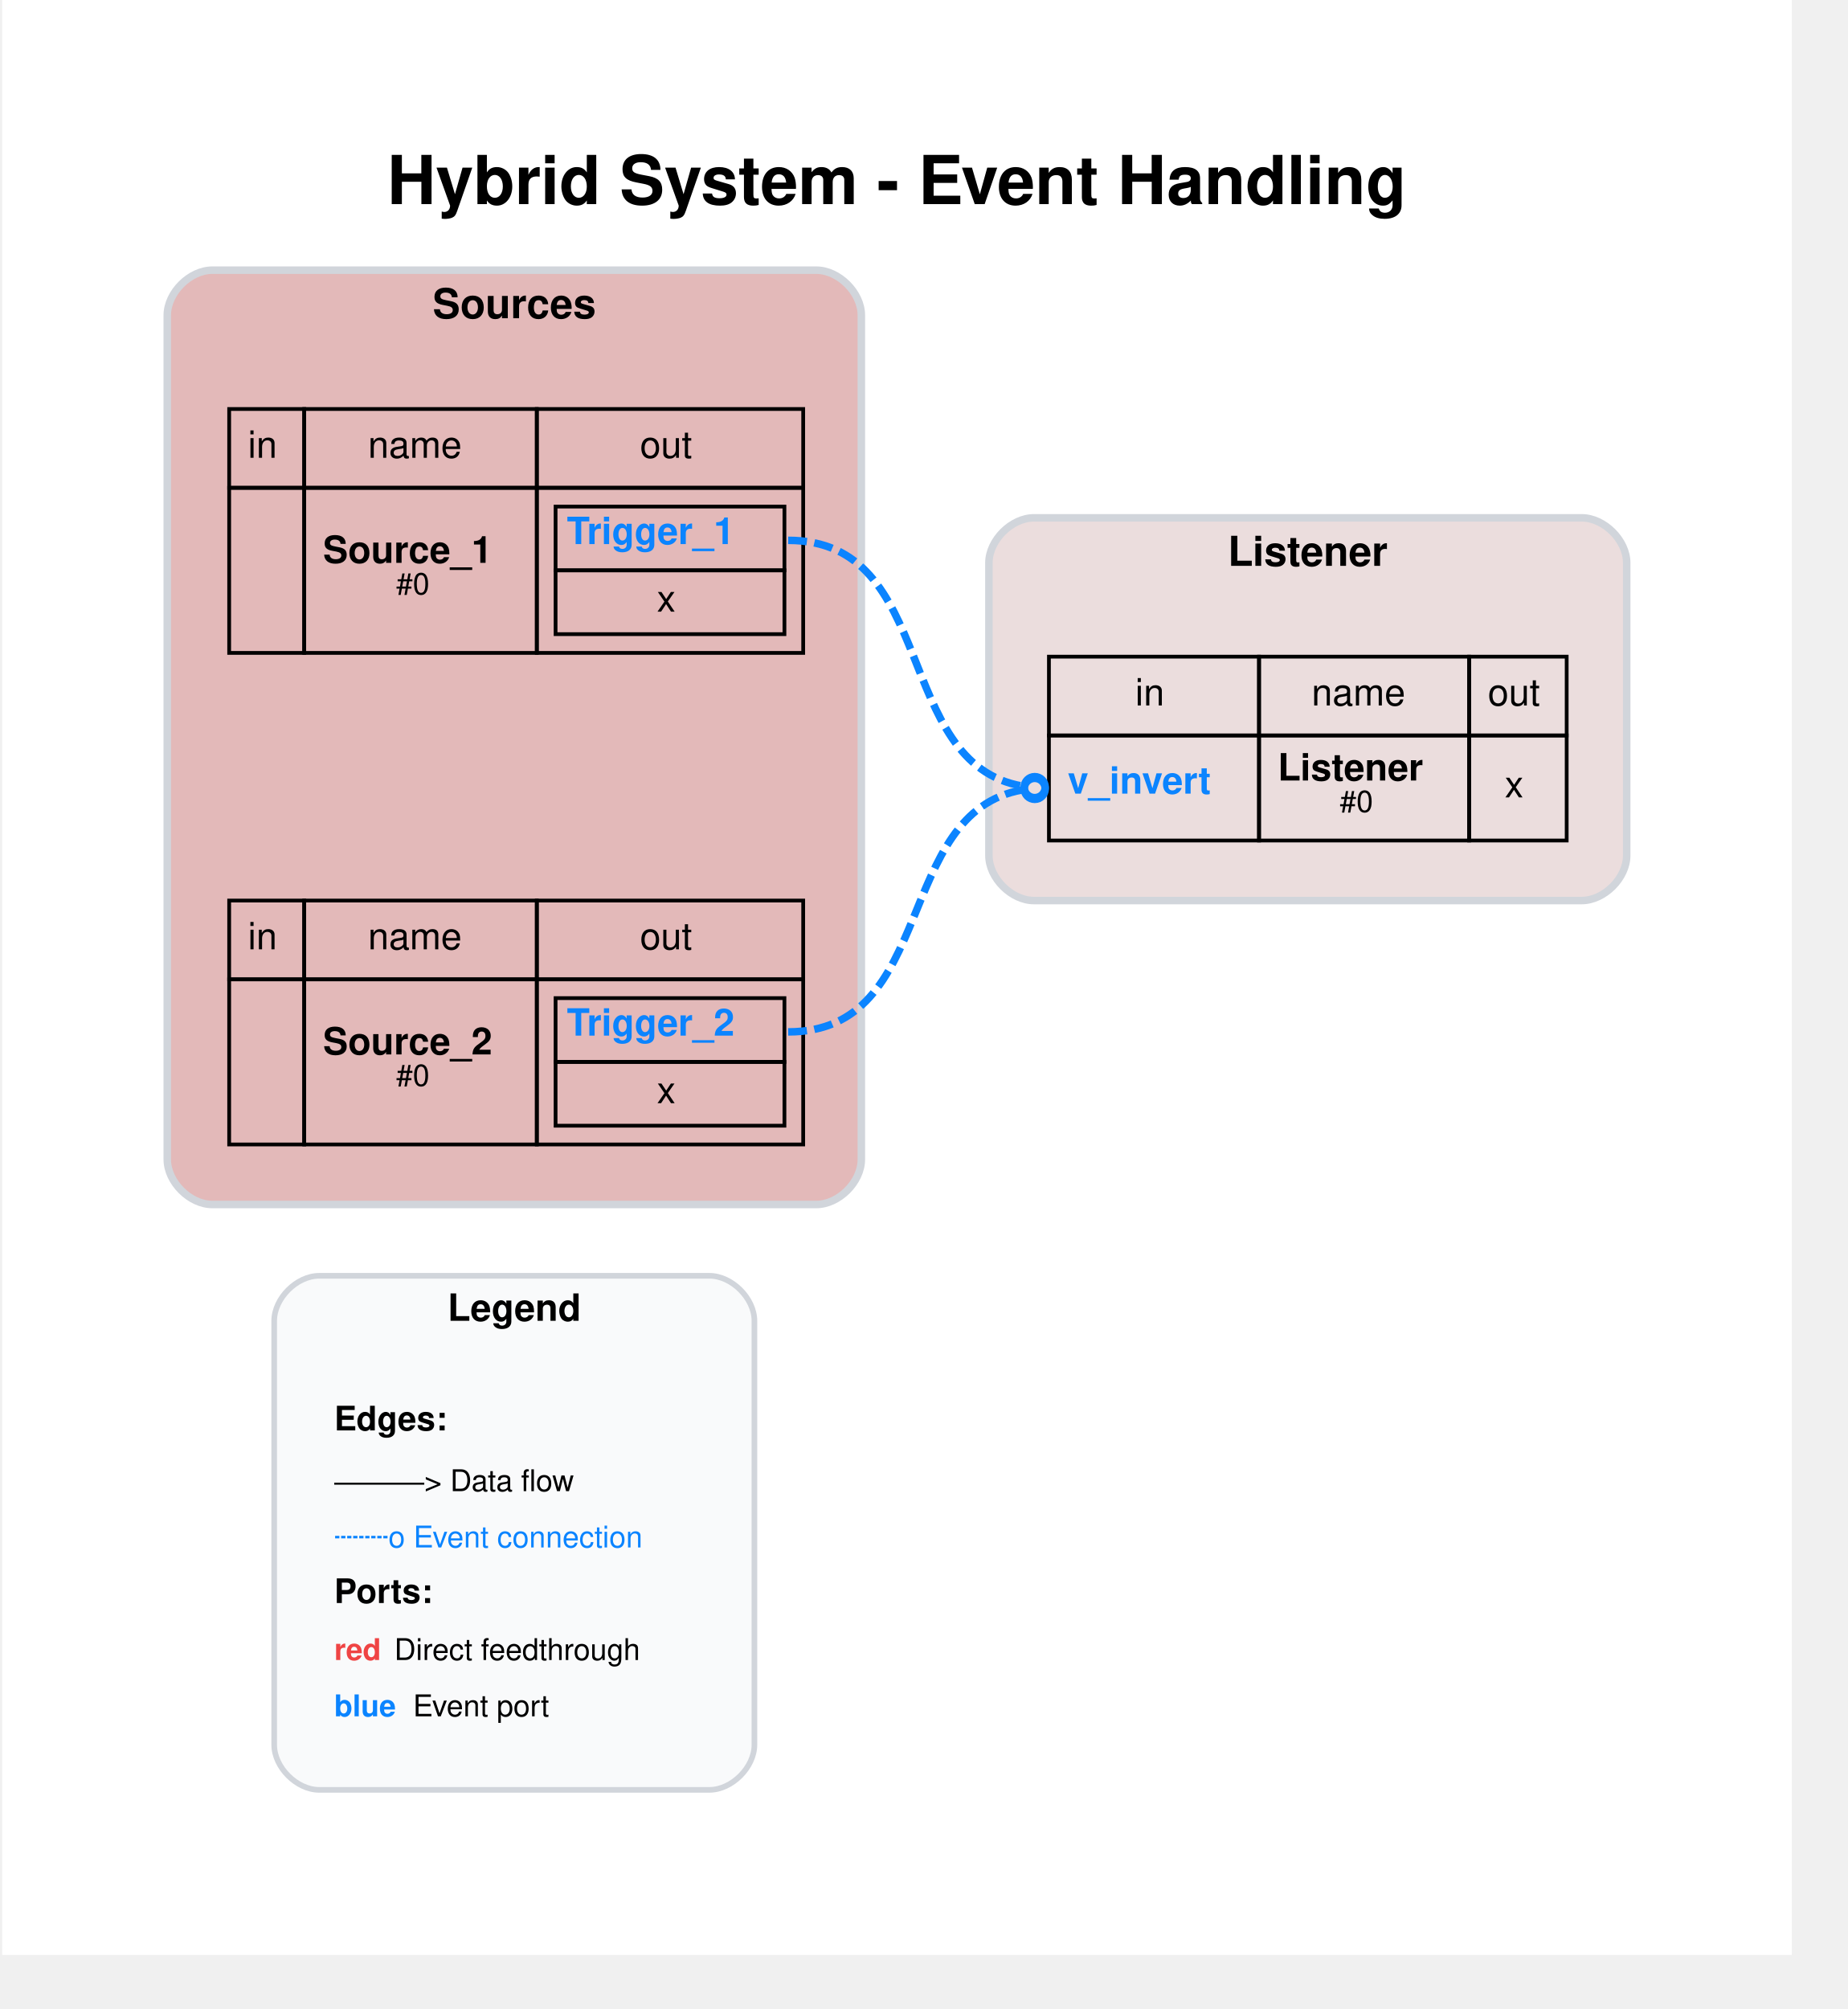
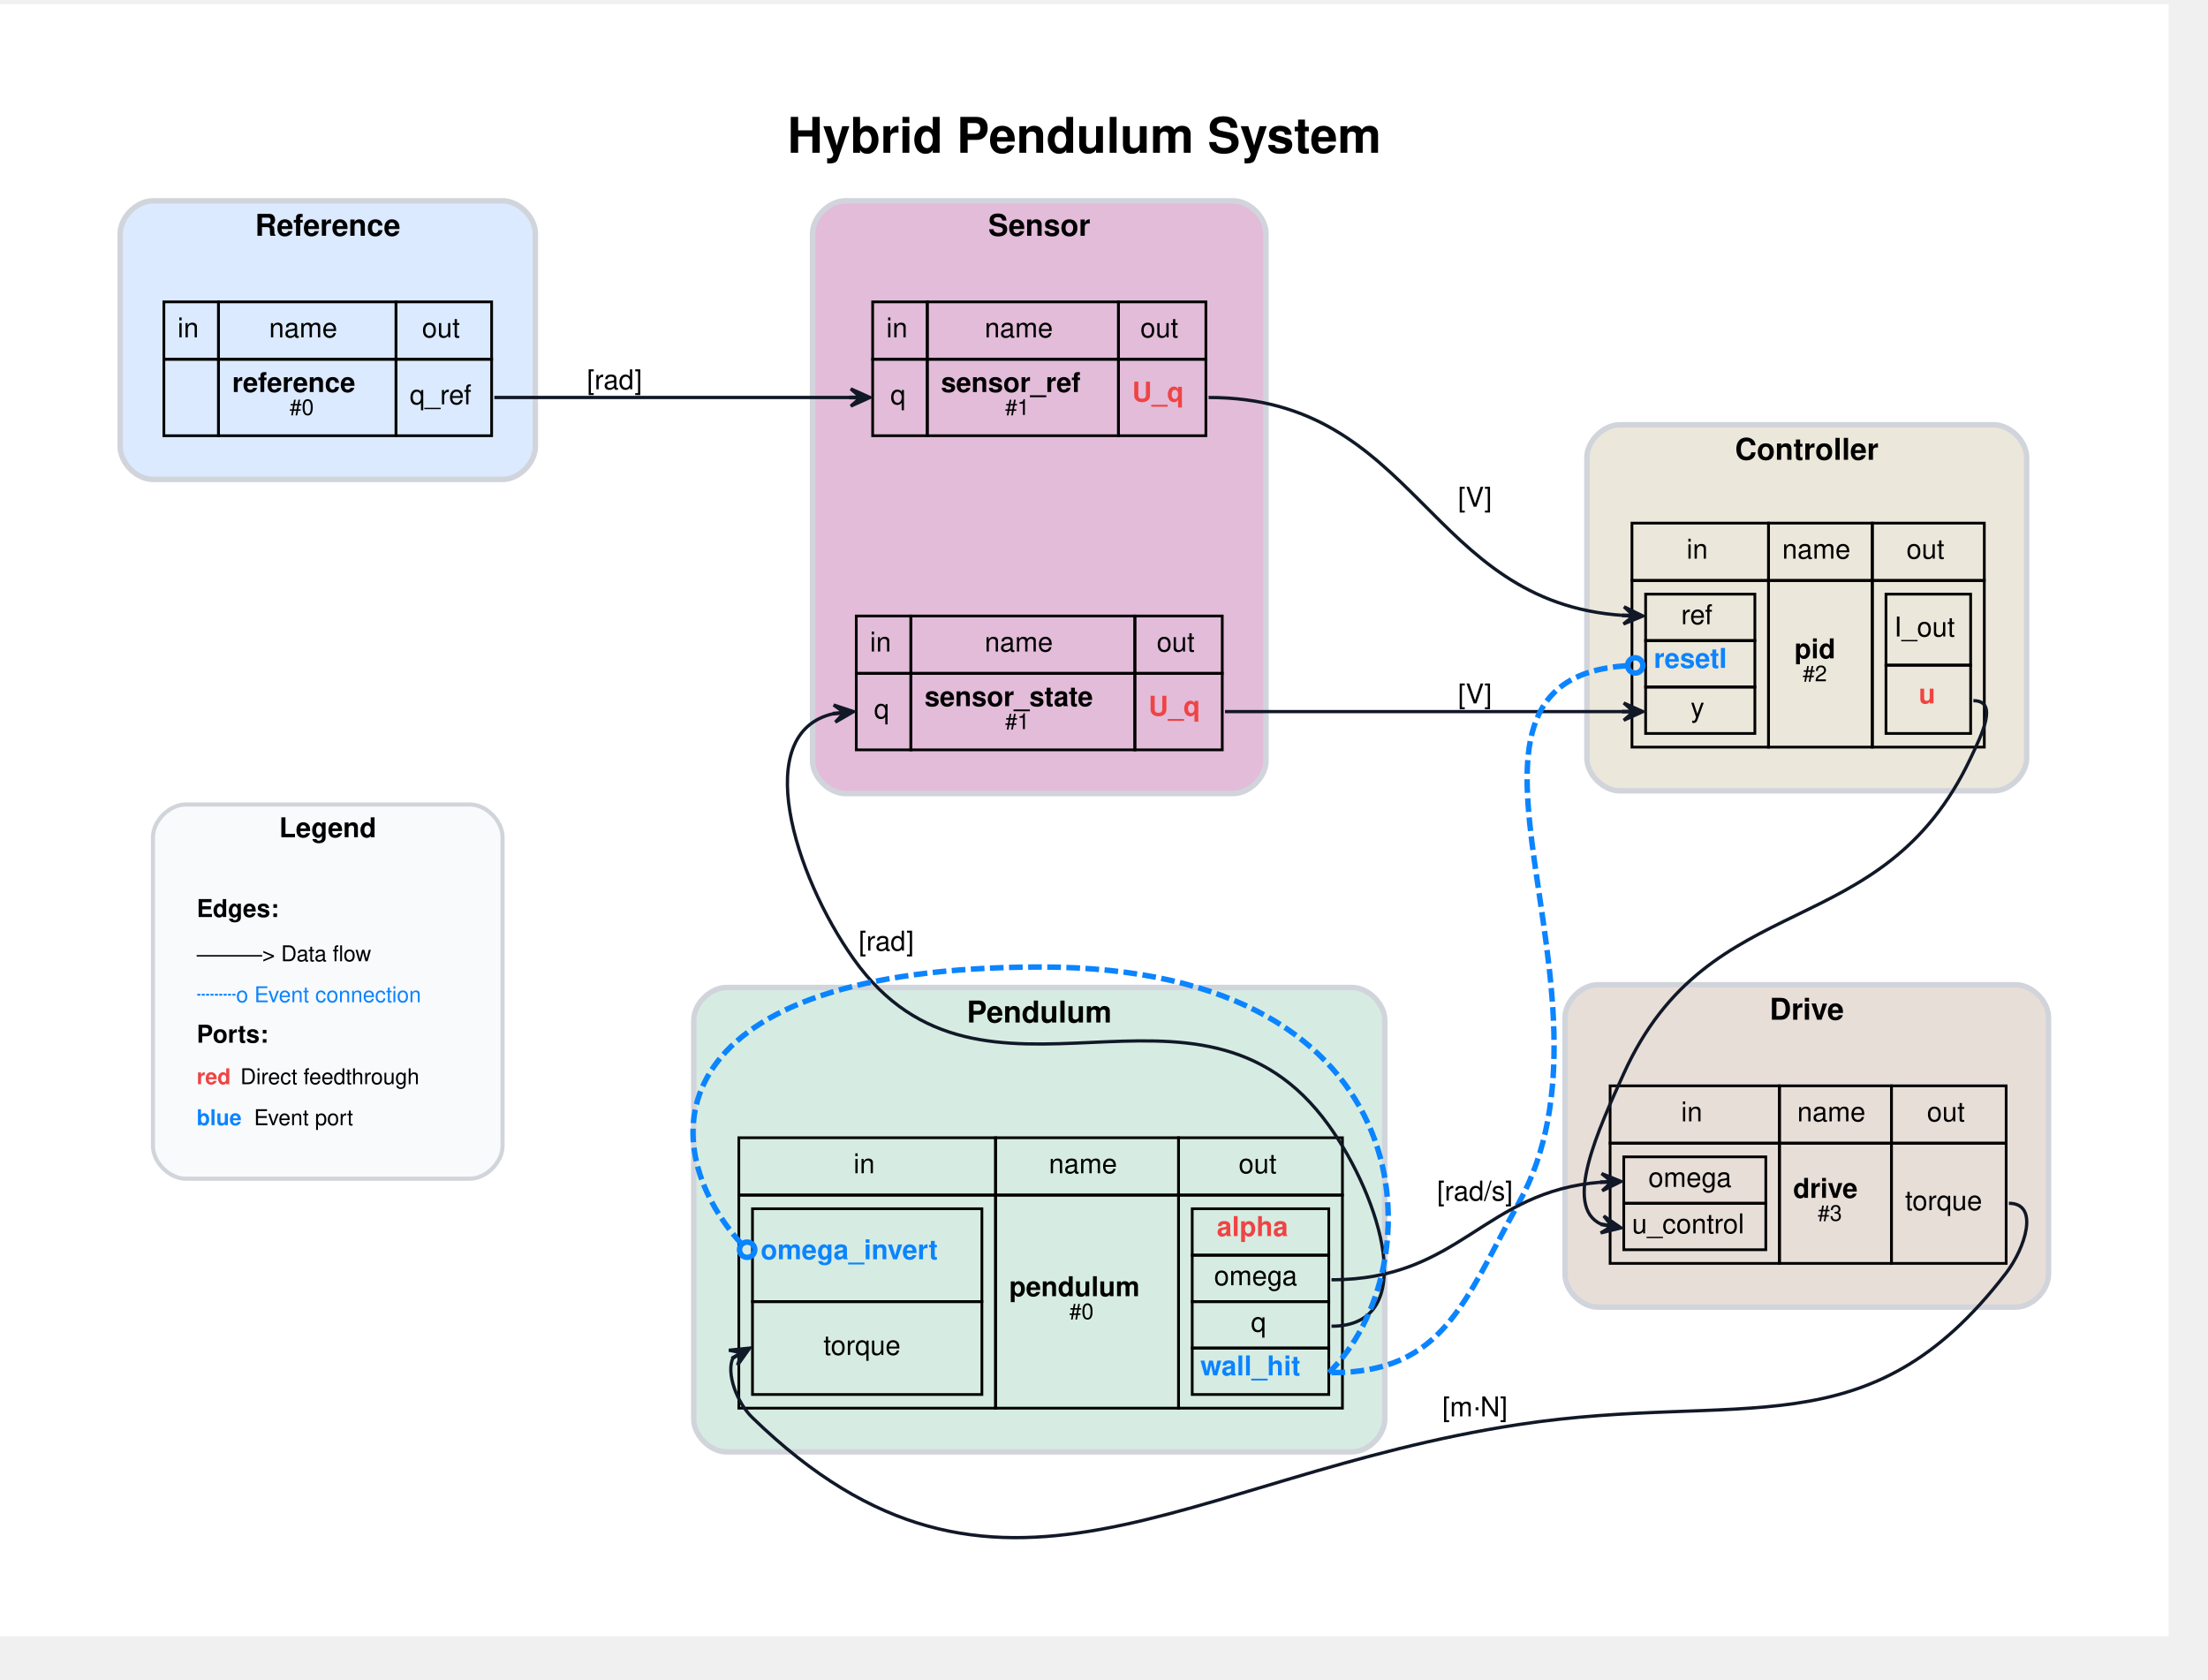
- <svg xmlns="http://www.w3.org/2000/svg" width="506pt" height="550pt" viewBox="14.40 14.40 491.40 535.40">
-   <g id="graph0" class="graph" transform="scale(1 1) rotate(0) translate(50.4 499.4)">
-     <polygon fill="white" stroke="transparent" points="-36,36 -36,-485 441,-485 441,36 -36,36" />
-     <text text-anchor="middle" x="202.5" y="-430.6" font-family="Helvetica,sans-Serif" font-weight="bold" font-size="18.00">Hybrid System - Event Handling</text>
+ <svg xmlns="http://www.w3.org/2000/svg" width="823pt" height="626pt" viewBox="14.40 14.40 808.40 611.87">
+   <g id="graph0" class="graph" transform="scale(1 1) rotate(0) translate(50.4 575.87)">
+     <polygon fill="white" stroke="transparent" points="-36,36 -36,-561.47 758,-561.47 758,36 -36,36" />
+     <text text-anchor="middle" x="361" y="-507.07" font-family="Helvetica,sans-Serif" font-weight="bold" font-size="18.00">Hybrid Pendulum System</text>
    <g id="clust1" class="cluster">
-       <path fill="#f9fafb" stroke="#d1d5db" stroke-width="1.5" d="M48.5,-8C48.5,-8 152.5,-8 152.5,-8 158.5,-8 164.5,-14 164.5,-20 164.5,-20 164.5,-133 164.5,-133 164.5,-139 158.5,-145 152.5,-145 152.5,-145 48.5,-145 48.5,-145 42.5,-145 36.5,-139 36.5,-133 36.5,-133 36.5,-20 36.5,-20 36.5,-14 42.5,-8 48.5,-8" />
-       <text text-anchor="middle" x="100.5" y="-133" font-family="Helvetica,sans-Serif" font-weight="bold" font-size="10.00">Legend</text>
+       <path fill="#f9fafb" stroke="#d1d5db" stroke-width="1.5" d="M32,-131.47C32,-131.47 136,-131.47 136,-131.47 142,-131.47 148,-137.47 148,-143.47 148,-143.47 148,-256.47 148,-256.47 148,-262.47 142,-268.47 136,-268.47 136,-268.47 32,-268.47 32,-268.47 26,-268.47 20,-262.47 20,-256.47 20,-256.47 20,-143.47 20,-143.47 20,-137.47 26,-131.47 32,-131.47" />
+       <text text-anchor="middle" x="84" y="-256.47" font-family="Helvetica,sans-Serif" font-weight="bold" font-size="10.00">Legend</text>
    </g>
    <g id="clust2" class="cluster">
-       <path fill="#e3b9b9" stroke="#d1d5db" stroke-width="2" d="M20,-164C20,-164 181,-164 181,-164 187,-164 193,-170 193,-176 193,-176 193,-401 193,-401 193,-407 187,-413 181,-413 181,-413 20,-413 20,-413 14,-413 8,-407 8,-401 8,-401 8,-176 8,-176 8,-170 14,-164 20,-164" />
-       <text text-anchor="middle" x="100.5" y="-400.2" font-family="Helvetica,sans-Serif" font-weight="bold" font-size="11.00">Sources</text>
+       <path fill="#dbeafe" stroke="#d1d5db" stroke-width="2" d="M20,-387.47C20,-387.47 148,-387.47 148,-387.47 154,-387.47 160,-393.47 160,-399.47 160,-399.47 160,-477.47 160,-477.47 160,-483.47 154,-489.47 148,-489.47 148,-489.47 20,-489.47 20,-489.47 14,-489.47 8,-483.47 8,-477.47 8,-477.47 8,-399.47 8,-399.47 8,-393.47 14,-387.47 20,-387.47" />
+       <text text-anchor="middle" x="84" y="-476.67" font-family="Helvetica,sans-Serif" font-weight="bold" font-size="11.00">Reference</text>
    </g>
    <g id="clust3" class="cluster">
-       <path fill="#ebdddd" stroke="#d1d5db" stroke-width="2" d="M239,-245C239,-245 385,-245 385,-245 391,-245 397,-251 397,-257 397,-257 397,-335 397,-335 397,-341 391,-347 385,-347 385,-347 239,-347 239,-347 233,-347 227,-341 227,-335 227,-335 227,-257 227,-257 227,-251 233,-245 239,-245" />
-       <text text-anchor="middle" x="312" y="-334.2" font-family="Helvetica,sans-Serif" font-weight="bold" font-size="11.00">Listener</text>
+       <path fill="#e2bcd9" stroke="#d1d5db" stroke-width="2" d="M273.5,-272.47C273.5,-272.47 415.5,-272.47 415.5,-272.47 421.5,-272.47 427.5,-278.47 427.5,-284.47 427.5,-284.47 427.5,-477.47 427.5,-477.47 427.5,-483.47 421.5,-489.47 415.5,-489.47 415.5,-489.47 273.5,-489.47 273.5,-489.47 267.5,-489.47 261.5,-483.47 261.5,-477.47 261.5,-477.47 261.5,-284.47 261.5,-284.47 261.5,-278.47 267.5,-272.47 273.5,-272.47" />
+       <text text-anchor="middle" x="344.5" y="-476.67" font-family="Helvetica,sans-Serif" font-weight="bold" font-size="11.00">Sensor</text>
+     </g>
+     <g id="clust4" class="cluster">
+       <path fill="#ebe7da" stroke="#d1d5db" stroke-width="2" d="M557,-273.47C557,-273.47 694,-273.47 694,-273.47 700,-273.47 706,-279.47 706,-285.47 706,-285.47 706,-395.47 706,-395.47 706,-401.47 700,-407.47 694,-407.47 694,-407.47 557,-407.47 557,-407.47 551,-407.47 545,-401.47 545,-395.47 545,-395.47 545,-285.47 545,-285.47 545,-279.47 551,-273.47 557,-273.47" />
+       <text text-anchor="middle" x="625.5" y="-394.67" font-family="Helvetica,sans-Serif" font-weight="bold" font-size="11.00">Controller</text>
+     </g>
+     <g id="clust5" class="cluster">
+       <path fill="#e8ded8" stroke="#d1d5db" stroke-width="2" d="M549,-84.47C549,-84.47 702,-84.47 702,-84.47 708,-84.47 714,-90.47 714,-96.47 714,-96.47 714,-190.47 714,-190.47 714,-196.47 708,-202.47 702,-202.47 702,-202.47 549,-202.47 549,-202.47 543,-202.47 537,-196.47 537,-190.47 537,-190.47 537,-96.47 537,-96.47 537,-90.47 543,-84.47 549,-84.47" />
+       <text text-anchor="middle" x="625.5" y="-189.67" font-family="Helvetica,sans-Serif" font-weight="bold" font-size="11.00">Drive</text>
+     </g>
+     <g id="clust6" class="cluster">
+       <path fill="#d6ece2" stroke="#d1d5db" stroke-width="2" d="M230,-31.47C230,-31.47 459,-31.47 459,-31.47 465,-31.47 471,-37.47 471,-43.47 471,-43.47 471,-189.47 471,-189.47 471,-195.47 465,-201.47 459,-201.47 459,-201.47 230,-201.47 230,-201.47 224,-201.47 218,-195.47 218,-189.47 218,-189.47 218,-43.47 218,-43.47 218,-37.47 224,-31.47 230,-31.47" />
+       <text text-anchor="middle" x="344.5" y="-188.67" font-family="Helvetica,sans-Serif" font-weight="bold" font-size="11.00">Pendulum</text>
    </g>
    <g id="node1" class="node">
-       <text text-anchor="start" x="52.5" y="-103.8" font-family="Helvetica,sans-Serif" font-weight="bold" font-size="9.00">Edges:</text>
-       <text text-anchor="start" x="52.5" y="-87.6" font-family="Helvetica,sans-Serif" font-size="8.00">───&gt; Data flow</text>
-       <text text-anchor="start" x="52.5" y="-72.6" font-family="Helvetica,sans-Serif" font-size="8.00" fill="#0b84ff">┄┄┄o Event connection</text>
-       <text text-anchor="start" x="52.5" y="-57.8" font-family="Helvetica,sans-Serif" font-weight="bold" font-size="9.00">Ports:</text>
-       <text text-anchor="start" x="52.5" y="-42.6" font-family="Helvetica,sans-Serif" font-weight="bold" font-size="8.00" fill="#ef4444">red</text>
-       <text text-anchor="start" x="68.5" y="-42.6" font-family="Helvetica,sans-Serif" font-size="8.00"> Direct feedthrough</text>
-       <text text-anchor="start" x="52.5" y="-27.6" font-family="Helvetica,sans-Serif" font-weight="bold" font-size="8.00" fill="#0b84ff">blue</text>
-       <text text-anchor="start" x="73.5" y="-27.6" font-family="Helvetica,sans-Serif" font-size="8.00"> Event port</text>
+       <text text-anchor="start" x="36" y="-227.27" font-family="Helvetica,sans-Serif" font-weight="bold" font-size="9.00">Edges:</text>
+       <text text-anchor="start" x="36" y="-211.07" font-family="Helvetica,sans-Serif" font-size="8.00">───&gt; Data flow</text>
+       <text text-anchor="start" x="36" y="-196.07" font-family="Helvetica,sans-Serif" font-size="8.00" fill="#0b84ff">┄┄┄o Event connection</text>
+       <text text-anchor="start" x="36" y="-181.27" font-family="Helvetica,sans-Serif" font-weight="bold" font-size="9.00">Ports:</text>
+       <text text-anchor="start" x="36" y="-166.07" font-family="Helvetica,sans-Serif" font-weight="bold" font-size="8.00" fill="#ef4444">red</text>
+       <text text-anchor="start" x="52" y="-166.07" font-family="Helvetica,sans-Serif" font-size="8.00"> Direct feedthrough</text>
+       <text text-anchor="start" x="36" y="-151.07" font-family="Helvetica,sans-Serif" font-weight="bold" font-size="8.00" fill="#0b84ff">blue</text>
+       <text text-anchor="start" x="57" y="-151.07" font-family="Helvetica,sans-Serif" font-size="8.00"> Event port</text>
    </g>
    <g id="node2" class="node">
-       <polygon fill="none" stroke="black" points="24.5,-355 24.5,-376 44.5,-376 44.5,-355 24.5,-355" />
-       <text text-anchor="start" x="29.5" y="-363" font-family="Helvetica,sans-Serif" font-size="10.00">in</text>
-       <polygon fill="none" stroke="black" points="44.5,-355 44.5,-376 106.5,-376 106.5,-355 44.5,-355" />
-       <text text-anchor="start" x="61.5" y="-363" font-family="Helvetica,sans-Serif" font-size="10.00">name</text>
-       <polygon fill="none" stroke="black" points="106.5,-355 106.5,-376 177.5,-376 177.5,-355 106.5,-355" />
-       <text text-anchor="start" x="134" y="-363" font-family="Helvetica,sans-Serif" font-size="10.00">out</text>
-       <polygon fill="none" stroke="black" points="24.5,-311 24.5,-355 44.5,-355 44.5,-311 24.5,-311" />
-       <polygon fill="none" stroke="black" points="44.5,-311 44.5,-355 106.5,-355 106.5,-311 44.5,-311" />
-       <text text-anchor="start" x="49.5" y="-335" font-family="Helvetica,sans-Serif" font-weight="bold" font-size="10.00">Source_1</text>
-       <text text-anchor="start" x="69" y="-326.6" font-family="Helvetica,sans-Serif" font-size="8.00">#0</text>
-       <polygon fill="none" stroke="black" points="106.5,-311 106.5,-355 177.5,-355 177.5,-311 106.5,-311" />
-       <polygon fill="none" stroke="black" points="111.5,-333 111.5,-350 172.5,-350 172.5,-333 111.5,-333" />
-       <text text-anchor="start" x="114.5" y="-340" font-family="Helvetica,sans-Serif" font-weight="bold" font-size="10.00" fill="#0b84ff">Trigger_1</text>
-       <polygon fill="none" stroke="black" points="111.5,-316 111.5,-333 172.5,-333 172.5,-316 111.5,-316" />
-       <text text-anchor="start" x="138.5" y="-322" font-family="Helvetica,sans-Serif" font-size="10.00">x</text>
+       <polygon fill="none" stroke="black" points="24,-431.47 24,-452.47 44,-452.47 44,-431.47 24,-431.47" />
+       <text text-anchor="start" x="29" y="-439.47" font-family="Helvetica,sans-Serif" font-size="10.00">in</text>
+       <polygon fill="none" stroke="black" points="44,-431.47 44,-452.47 109,-452.47 109,-431.47 44,-431.47" />
+       <text text-anchor="start" x="62.5" y="-439.47" font-family="Helvetica,sans-Serif" font-size="10.00">name</text>
+       <polygon fill="none" stroke="black" points="109,-431.47 109,-452.47 144,-452.47 144,-431.47 109,-431.47" />
+       <text text-anchor="start" x="118.5" y="-439.47" font-family="Helvetica,sans-Serif" font-size="10.00">out</text>
+       <polygon fill="none" stroke="black" points="24,-403.47 24,-431.47 44,-431.47 44,-403.47 24,-403.47" />
+       <polygon fill="none" stroke="black" points="44,-403.47 44,-431.47 109,-431.47 109,-403.47 44,-403.47" />
+       <text text-anchor="start" x="49" y="-419.47" font-family="Helvetica,sans-Serif" font-weight="bold" font-size="10.00">reference</text>
+       <text text-anchor="start" x="70" y="-411.07" font-family="Helvetica,sans-Serif" font-size="8.00">#0</text>
+       <polygon fill="none" stroke="black" points="109,-403.47 109,-431.47 144,-431.47 144,-403.47 109,-403.47" />
+       <text text-anchor="start" x="114" y="-414.97" font-family="Helvetica,sans-Serif" font-size="10.00">q_ref</text>
+     </g>
+     <g id="node3" class="node">
+       <polygon fill="none" stroke="black" points="283.5,-431.47 283.5,-452.47 303.5,-452.47 303.5,-431.47 283.5,-431.47" />
+       <text text-anchor="start" x="288.5" y="-439.47" font-family="Helvetica,sans-Serif" font-size="10.00">in</text>
+       <polygon fill="none" stroke="black" points="303.5,-431.47 303.5,-452.47 373.5,-452.47 373.5,-431.47 303.5,-431.47" />
+       <text text-anchor="start" x="324.5" y="-439.47" font-family="Helvetica,sans-Serif" font-size="10.00">name</text>
+       <polygon fill="none" stroke="black" points="373.5,-431.47 373.5,-452.47 405.5,-452.47 405.5,-431.47 373.5,-431.47" />
+       <text text-anchor="start" x="381.5" y="-439.47" font-family="Helvetica,sans-Serif" font-size="10.00">out</text>
+       <polygon fill="none" stroke="black" points="283.5,-403.47 283.5,-431.47 303.5,-431.47 303.5,-403.47 283.5,-403.47" />
+       <text text-anchor="start" x="290" y="-414.97" font-family="Helvetica,sans-Serif" font-size="10.00">q</text>
+       <polygon fill="none" stroke="black" points="303.5,-403.47 303.5,-431.47 373.5,-431.47 373.5,-403.47 303.5,-403.47" />
+       <text text-anchor="start" x="308.5" y="-419.47" font-family="Helvetica,sans-Serif" font-weight="bold" font-size="10.00">sensor_ref</text>
+       <text text-anchor="start" x="332" y="-411.07" font-family="Helvetica,sans-Serif" font-size="8.00">#1</text>
+       <polygon fill="none" stroke="black" points="373.5,-403.47 373.5,-431.47 405.5,-431.47 405.5,-403.47 373.5,-403.47" />
+       <text text-anchor="start" x="378.5" y="-415.97" font-family="Helvetica,sans-Serif" font-weight="bold" font-size="10.00" fill="#ef4444">U_q</text>
+     </g>
+     <g id="edge1" class="edge">
+       <path fill="none" stroke="#111827" stroke-width="1.2" d="M145,-417.47C203.6,-417.47 220.06,-417.47 275.21,-417.47" />
+       <polygon fill="#111827" stroke="#111827" stroke-width="1.2" points="282.5,-417.47 275.5,-420.62 279,-417.57 275.5,-417.57 275.5,-417.47 275.5,-417.37 279,-417.37 275.5,-414.32 282.5,-417.47 282.5,-417.47" />
+       <text text-anchor="middle" x="189" y="-420.47" font-family="Helvetica,sans-Serif" font-size="10.00">[rad]</text>
+     </g>
+     <g id="node5" class="node">
+       <polygon fill="none" stroke="black" points="561.5,-350.47 561.5,-371.47 611.5,-371.47 611.5,-350.47 561.5,-350.47" />
+       <text text-anchor="start" x="581.5" y="-358.47" font-family="Helvetica,sans-Serif" font-size="10.00">in</text>
+       <polygon fill="none" stroke="black" points="611.5,-350.47 611.5,-371.47 649.5,-371.47 649.5,-350.47 611.5,-350.47" />
+       <text text-anchor="start" x="616.5" y="-358.47" font-family="Helvetica,sans-Serif" font-size="10.00">name</text>
+       <polygon fill="none" stroke="black" points="649.5,-350.47 649.5,-371.47 690.5,-371.47 690.5,-350.47 649.5,-350.47" />
+       <text text-anchor="start" x="662" y="-358.47" font-family="Helvetica,sans-Serif" font-size="10.00">out</text>
+       <polygon fill="none" stroke="black" points="561.5,-289.47 561.5,-350.47 611.5,-350.47 611.5,-289.47 561.5,-289.47" />
+       <polygon fill="none" stroke="black" points="566.5,-328.47 566.5,-345.47 606.5,-345.47 606.5,-328.47 566.5,-328.47" />
+       <text text-anchor="start" x="579.5" y="-334.47" font-family="Helvetica,sans-Serif" font-size="10.00">ref</text>
+       <polygon fill="none" stroke="black" points="566.5,-311.47 566.5,-328.47 606.5,-328.47 606.5,-311.47 566.5,-311.47" />
+       <text text-anchor="start" x="569.5" y="-318.47" font-family="Helvetica,sans-Serif" font-weight="bold" font-size="10.00" fill="#0b84ff">resetI</text>
+       <polygon fill="none" stroke="black" points="566.5,-294.47 566.5,-311.47 606.5,-311.47 606.5,-294.47 566.5,-294.47" />
+       <text text-anchor="start" x="583" y="-300.47" font-family="Helvetica,sans-Serif" font-size="10.00">y</text>
+       <polygon fill="none" stroke="black" points="611.5,-289.47 611.5,-350.47 649.5,-350.47 649.5,-289.47 611.5,-289.47" />
+       <text text-anchor="start" x="621" y="-321.97" font-family="Helvetica,sans-Serif" font-weight="bold" font-size="10.00">pid</text>
+       <text text-anchor="start" x="624" y="-313.57" font-family="Helvetica,sans-Serif" font-size="8.00">#2</text>
+       <polygon fill="none" stroke="black" points="649.5,-289.47 649.5,-350.47 690.5,-350.47 690.5,-289.47 649.5,-289.47" />
+       <polygon fill="none" stroke="black" points="654.5,-319.47 654.5,-345.47 685.5,-345.47 685.5,-319.47 654.5,-319.47" />
+       <text text-anchor="start" x="657.5" y="-329.97" font-family="Helvetica,sans-Serif" font-size="10.00">I_out</text>
+       <polygon fill="none" stroke="black" points="654.5,-294.47 654.5,-319.47 685.5,-319.47 685.5,-294.47 654.5,-294.47" />
+       <text text-anchor="start" x="666.5" y="-305.47" font-family="Helvetica,sans-Serif" font-weight="bold" font-size="10.00" fill="#ef4444">u</text>
+     </g>
+     <g id="edge3" class="edge">
+       <path fill="none" stroke="#111827" stroke-width="1.2" d="M406.5,-417.47C483.14,-417.47 486.27,-342.39 558.31,-337.69" />
+       <polygon fill="#111827" stroke="#111827" stroke-width="1.2" points="565.5,-337.47 558.6,-340.84 562,-337.68 558.51,-337.79 558.5,-337.69 558.5,-337.59 562,-337.48 558.4,-334.54 565.5,-337.47 565.5,-337.47" />
+       <text text-anchor="middle" x="504" y="-377.47" font-family="Helvetica,sans-Serif" font-size="10.00">[V]</text>
    </g>
    <g id="node4" class="node">
-       <polygon fill="none" stroke="black" points="243,-289 243,-310 299,-310 299,-289 243,-289" />
-       <text text-anchor="start" x="266" y="-297" font-family="Helvetica,sans-Serif" font-size="10.00">in</text>
-       <polygon fill="none" stroke="black" points="299,-289 299,-310 355,-310 355,-289 299,-289" />
-       <text text-anchor="start" x="313" y="-297" font-family="Helvetica,sans-Serif" font-size="10.00">name</text>
-       <polygon fill="none" stroke="black" points="355,-289 355,-310 381,-310 381,-289 355,-289" />
-       <text text-anchor="start" x="360" y="-297" font-family="Helvetica,sans-Serif" font-size="10.00">out</text>
-       <polygon fill="none" stroke="black" points="243,-261 243,-289 299,-289 299,-261 243,-261" />
-       <text text-anchor="start" x="248" y="-273.5" font-family="Helvetica,sans-Serif" font-weight="bold" font-size="10.00" fill="#0b84ff">v_invert</text>
-       <polygon fill="none" stroke="black" points="299,-261 299,-289 355,-289 355,-261 299,-261" />
-       <text text-anchor="start" x="304" y="-277" font-family="Helvetica,sans-Serif" font-weight="bold" font-size="10.00">Listener</text>
-       <text text-anchor="start" x="320.5" y="-268.6" font-family="Helvetica,sans-Serif" font-size="8.00">#0</text>
-       <polygon fill="none" stroke="black" points="355,-261 355,-289 381,-289 381,-261 355,-261" />
-       <text text-anchor="start" x="364.5" y="-272.5" font-family="Helvetica,sans-Serif" font-size="10.00">x</text>
+       <polygon fill="none" stroke="black" points="277.5,-316.47 277.5,-337.47 297.5,-337.47 297.5,-316.47 277.5,-316.47" />
+       <text text-anchor="start" x="282.5" y="-324.47" font-family="Helvetica,sans-Serif" font-size="10.00">in</text>
+       <polygon fill="none" stroke="black" points="297.5,-316.47 297.5,-337.47 379.5,-337.47 379.5,-316.47 297.5,-316.47" />
+       <text text-anchor="start" x="324.5" y="-324.47" font-family="Helvetica,sans-Serif" font-size="10.00">name</text>
+       <polygon fill="none" stroke="black" points="379.5,-316.47 379.5,-337.47 411.5,-337.47 411.5,-316.47 379.5,-316.47" />
+       <text text-anchor="start" x="387.5" y="-324.47" font-family="Helvetica,sans-Serif" font-size="10.00">out</text>
+       <polygon fill="none" stroke="black" points="277.5,-288.47 277.5,-316.47 297.5,-316.47 297.5,-288.47 277.5,-288.47" />
+       <text text-anchor="start" x="284" y="-299.97" font-family="Helvetica,sans-Serif" font-size="10.00">q</text>
+       <polygon fill="none" stroke="black" points="297.5,-288.47 297.5,-316.47 379.5,-316.47 379.5,-288.47 297.5,-288.47" />
+       <text text-anchor="start" x="302.5" y="-304.47" font-family="Helvetica,sans-Serif" font-weight="bold" font-size="10.00">sensor_state</text>
+       <text text-anchor="start" x="332" y="-296.07" font-family="Helvetica,sans-Serif" font-size="8.00">#1</text>
+       <polygon fill="none" stroke="black" points="379.5,-288.47 379.5,-316.47 411.5,-316.47 411.5,-288.47 379.5,-288.47" />
+       <text text-anchor="start" x="384.5" y="-300.97" font-family="Helvetica,sans-Serif" font-weight="bold" font-size="10.00" fill="#ef4444">U_q</text>
    </g>
-     <g id="edge1" class="edge">
-       <path fill="none" stroke="#0b84ff" stroke-width="2" stroke-dasharray="5,2" d="M173.5,-341C213.63,-341 201.2,-281.53 236,-275.49" />
-       <ellipse fill="none" stroke="#0b84ff" stroke-width="2" cx="239.21" cy="-275.23" rx="2.8" ry="2.8" />
+     <g id="edge4" class="edge">
+       <path fill="none" stroke="#111827" stroke-width="1.2" d="M412.5,-302.47C477.98,-302.47 496.17,-302.47 558.14,-302.47" />
+       <polygon fill="#111827" stroke="#111827" stroke-width="1.2" points="565.5,-302.47 558.5,-305.62 562,-302.57 558.5,-302.57 558.5,-302.47 558.5,-302.37 562,-302.37 558.5,-299.32 565.5,-302.47 565.5,-302.47" />
+       <text text-anchor="middle" x="504" y="-305.47" font-family="Helvetica,sans-Serif" font-size="10.00">[V]</text>
    </g>
-     <g id="node3" class="node">
-       <polygon fill="none" stroke="black" points="24.5,-224 24.5,-245 44.5,-245 44.5,-224 24.5,-224" />
-       <text text-anchor="start" x="29.5" y="-232" font-family="Helvetica,sans-Serif" font-size="10.00">in</text>
-       <polygon fill="none" stroke="black" points="44.5,-224 44.5,-245 106.5,-245 106.5,-224 44.5,-224" />
-       <text text-anchor="start" x="61.5" y="-232" font-family="Helvetica,sans-Serif" font-size="10.00">name</text>
-       <polygon fill="none" stroke="black" points="106.5,-224 106.5,-245 177.5,-245 177.5,-224 106.5,-224" />
-       <text text-anchor="start" x="134" y="-232" font-family="Helvetica,sans-Serif" font-size="10.00">out</text>
-       <polygon fill="none" stroke="black" points="24.5,-180 24.5,-224 44.5,-224 44.5,-180 24.5,-180" />
-       <polygon fill="none" stroke="black" points="44.5,-180 44.5,-224 106.5,-224 106.5,-180 44.5,-180" />
-       <text text-anchor="start" x="49.5" y="-204" font-family="Helvetica,sans-Serif" font-weight="bold" font-size="10.00">Source_2</text>
-       <text text-anchor="start" x="69" y="-195.6" font-family="Helvetica,sans-Serif" font-size="8.00">#0</text>
-       <polygon fill="none" stroke="black" points="106.5,-180 106.5,-224 177.5,-224 177.5,-180 106.5,-180" />
-       <polygon fill="none" stroke="black" points="111.5,-202 111.5,-219 172.5,-219 172.5,-202 111.5,-202" />
-       <text text-anchor="start" x="114.5" y="-209" font-family="Helvetica,sans-Serif" font-weight="bold" font-size="10.00" fill="#0b84ff">Trigger_2</text>
-       <polygon fill="none" stroke="black" points="111.5,-185 111.5,-202 172.5,-202 172.5,-185 111.5,-185" />
-       <text text-anchor="start" x="138.5" y="-191" font-family="Helvetica,sans-Serif" font-size="10.00">x</text>
+     <g id="node6" class="node">
+       <polygon fill="none" stroke="black" points="553.5,-144.47 553.5,-165.47 615.5,-165.47 615.5,-144.47 553.5,-144.47" />
+       <text text-anchor="start" x="579.5" y="-152.47" font-family="Helvetica,sans-Serif" font-size="10.00">in</text>
+       <polygon fill="none" stroke="black" points="615.5,-144.47 615.5,-165.47 656.5,-165.47 656.5,-144.47 615.5,-144.47" />
+       <text text-anchor="start" x="622" y="-152.47" font-family="Helvetica,sans-Serif" font-size="10.00">name</text>
+       <polygon fill="none" stroke="black" points="656.5,-144.47 656.5,-165.47 698.5,-165.47 698.5,-144.47 656.5,-144.47" />
+       <text text-anchor="start" x="669.5" y="-152.47" font-family="Helvetica,sans-Serif" font-size="10.00">out</text>
+       <polygon fill="none" stroke="black" points="553.5,-100.47 553.5,-144.47 615.5,-144.47 615.5,-100.47 553.5,-100.47" />
+       <polygon fill="none" stroke="black" points="558.5,-122.47 558.5,-139.47 610.5,-139.47 610.5,-122.47 558.5,-122.47" />
+       <text text-anchor="start" x="567.5" y="-128.47" font-family="Helvetica,sans-Serif" font-size="10.00">omega</text>
+       <polygon fill="none" stroke="black" points="558.5,-105.47 558.5,-122.47 610.5,-122.47 610.5,-105.47 558.5,-105.47" />
+       <text text-anchor="start" x="561.5" y="-111.47" font-family="Helvetica,sans-Serif" font-size="10.00">u_control</text>
+       <polygon fill="none" stroke="black" points="615.5,-100.47 615.5,-144.47 656.5,-144.47 656.5,-100.47 615.5,-100.47" />
+       <text text-anchor="start" x="620.5" y="-124.47" font-family="Helvetica,sans-Serif" font-weight="bold" font-size="10.00">drive</text>
+       <text text-anchor="start" x="629.5" y="-116.07" font-family="Helvetica,sans-Serif" font-size="8.00">#3</text>
+       <polygon fill="none" stroke="black" points="656.5,-100.47 656.5,-144.47 698.5,-144.47 698.5,-100.47 656.5,-100.47" />
+       <text text-anchor="start" x="661.5" y="-119.97" font-family="Helvetica,sans-Serif" font-size="10.00">torque</text>
+     </g>
+     <g id="edge5" class="edge">
+       <path fill="none" stroke="#111827" stroke-width="1.2" d="M550.28,-114.78C536,-121.2 549.35,-149.77 558.5,-169.97 589.98,-239.47 652.99,-216.44 685.5,-285.47 689.48,-293.92 695.84,-306.47 686.5,-306.47" />
+       <polygon fill="#111827" stroke="#111827" stroke-width="1.2" points="557.5,-113.47 551.18,-117.82 554.07,-114.19 550.63,-114.82 550.61,-114.72 550.6,-114.62 554.04,-113.99 550.05,-111.62 557.5,-113.47 557.5,-113.47" />
+     </g>
+     <g id="node7" class="node">
+       <polygon fill="none" stroke="black" points="234.5,-125.47 234.5,-146.47 328.5,-146.47 328.5,-125.47 234.5,-125.47" />
+       <text text-anchor="start" x="276.5" y="-133.47" font-family="Helvetica,sans-Serif" font-size="10.00">in</text>
+       <polygon fill="none" stroke="black" points="328.5,-125.47 328.5,-146.47 395.5,-146.47 395.5,-125.47 328.5,-125.47" />
+       <text text-anchor="start" x="348" y="-133.47" font-family="Helvetica,sans-Serif" font-size="10.00">name</text>
+       <polygon fill="none" stroke="black" points="395.5,-125.47 395.5,-146.47 455.5,-146.47 455.5,-125.47 395.5,-125.47" />
+       <text text-anchor="start" x="417.5" y="-133.47" font-family="Helvetica,sans-Serif" font-size="10.00">out</text>
+       <polygon fill="none" stroke="black" points="234.5,-47.47 234.5,-125.47 328.5,-125.47 328.5,-47.47 234.5,-47.47" />
+       <polygon fill="none" stroke="black" points="239.5,-86.47 239.5,-120.47 323.5,-120.47 323.5,-86.47 239.5,-86.47" />
+       <text text-anchor="start" x="242.5" y="-101.97" font-family="Helvetica,sans-Serif" font-weight="bold" font-size="10.00" fill="#0b84ff">omega_invert</text>
+       <polygon fill="none" stroke="black" points="239.5,-52.47 239.5,-86.47 323.5,-86.47 323.5,-52.47 239.5,-52.47" />
+       <text text-anchor="start" x="265.5" y="-66.97" font-family="Helvetica,sans-Serif" font-size="10.00">torque</text>
+       <polygon fill="none" stroke="black" points="328.5,-47.47 328.5,-125.47 395.5,-125.47 395.5,-47.47 328.5,-47.47" />
+       <text text-anchor="start" x="333.5" y="-88.47" font-family="Helvetica,sans-Serif" font-weight="bold" font-size="10.00">pendulum</text>
+       <text text-anchor="start" x="355.5" y="-80.07" font-family="Helvetica,sans-Serif" font-size="8.00">#0</text>
+       <polygon fill="none" stroke="black" points="395.5,-47.47 395.5,-125.47 455.5,-125.47 455.5,-47.47 395.5,-47.47" />
+       <polygon fill="none" stroke="black" points="400.5,-103.47 400.5,-120.47 450.5,-120.47 450.5,-103.47 400.5,-103.47" />
+       <text text-anchor="start" x="409.5" y="-110.47" font-family="Helvetica,sans-Serif" font-weight="bold" font-size="10.00" fill="#ef4444">alpha</text>
+       <polygon fill="none" stroke="black" points="400.5,-86.47 400.5,-103.47 450.5,-103.47 450.5,-86.47 400.5,-86.47" />
+       <text text-anchor="start" x="408.5" y="-92.47" font-family="Helvetica,sans-Serif" font-size="10.00">omega</text>
+       <polygon fill="none" stroke="black" points="400.5,-69.47 400.5,-86.47 450.5,-86.47 450.5,-69.47 400.5,-69.47" />
+       <text text-anchor="start" x="422" y="-75.47" font-family="Helvetica,sans-Serif" font-size="10.00">q</text>
+       <polygon fill="none" stroke="black" points="400.5,-52.47 400.5,-69.47 450.5,-69.47 450.5,-52.47 400.5,-52.47" />
+       <text text-anchor="start" x="403.5" y="-59.47" font-family="Helvetica,sans-Serif" font-weight="bold" font-size="10.00" fill="#0b84ff">wall_hit</text>
+     </g>
+     <g id="edge6" class="edge">
+       <path fill="none" stroke="#111827" stroke-width="1.2" d="M699.5,-122.47C710.84,-122.47 705.4,-105.96 698.5,-96.97 647.94,-31.04 602.14,-53.94 520,-41.47 396.74,-22.75 328.93,42.9 239.5,-43.97 233.65,-49.64 229.83,-60.33 232.36,-65.9" />
+       <polygon fill="#111827" stroke="#111827" stroke-width="1.2" points="238.5,-69.47 230.87,-68.67 235.42,-67.79 232.4,-66.03 232.45,-65.95 232.5,-65.86 235.52,-67.62 234.03,-63.22 238.5,-69.47 238.5,-69.47" />
+       <text text-anchor="middle" x="504" y="-44.47" font-family="Helvetica,sans-Serif" font-size="10.00">[m·N]</text>
    </g>
    <g id="edge2" class="edge">
-       <path fill="none" stroke="#0b84ff" stroke-width="2" stroke-dasharray="5,2" d="M173.5,-210C213.34,-210 201.45,-268.57 236.04,-274.51" />
-       <ellipse fill="none" stroke="#0b84ff" stroke-width="2" cx="239.21" cy="-274.77" rx="2.8" ry="2.8" />
+       <path fill="none" stroke="#111827" stroke-width="1.2" d="M269.23,-301.73C238.56,-294.91 254.78,-242.6 276.5,-211.97 323.9,-145.12 402.65,-217.49 450.5,-150.97 469.58,-124.44 484.17,-77.47 451.5,-77.47" />
+       <polygon fill="#111827" stroke="#111827" stroke-width="1.2" points="276.5,-302.47 269.22,-304.89 273.01,-302.21 269.53,-301.86 269.54,-301.76 269.55,-301.66 273.03,-302.01 269.85,-298.62 276.5,-302.47 276.5,-302.47" />
+       <text text-anchor="middle" x="288.5" y="-214.97" font-family="Helvetica,sans-Serif" font-size="10.00">[rad]</text>
+     </g>
+     <g id="edge8" class="edge">
+       <path fill="none" stroke="#0b84ff" stroke-width="2" stroke-dasharray="5,2" d="M451.5,-60.47C492.56,-60.47 500.06,-86.57 520,-122.47 562.61,-199.18 479.69,-313.93 559.47,-319.27" />
+       <ellipse fill="none" stroke="#0b84ff" stroke-width="2" cx="562.7" cy="-319.38" rx="2.8" ry="2.8" />
+     </g>
+     <g id="edge7" class="edge">
+       <path fill="none" stroke="#111827" stroke-width="1.2" d="M451.5,-94.47C498.73,-94.47 506.98,-126.9 550.24,-130.2" />
+       <polygon fill="#111827" stroke="#111827" stroke-width="1.2" points="557.5,-130.47 550.39,-133.35 554,-130.44 550.5,-130.31 550.5,-130.21 550.51,-130.11 554.01,-130.24 550.62,-127.06 557.5,-130.47 557.5,-130.47" />
+       <text text-anchor="middle" x="504" y="-123.47" font-family="Helvetica,sans-Serif" font-size="10.00">[rad/s]</text>
+     </g>
+     <g id="edge9" class="edge">
+       <path fill="none" stroke="#0b84ff" stroke-width="2" stroke-dasharray="5,2" d="M450.5,-60.47C489,-97.63 489,-208.97 345,-208.97 206.06,-208.97 201.18,-145.35 235.59,-107.5" />
+       <ellipse fill="none" stroke="#0b84ff" stroke-width="2" cx="237.55" cy="-105.47" rx="2.8" ry="2.8" />
    </g>
  </g>
</svg>
